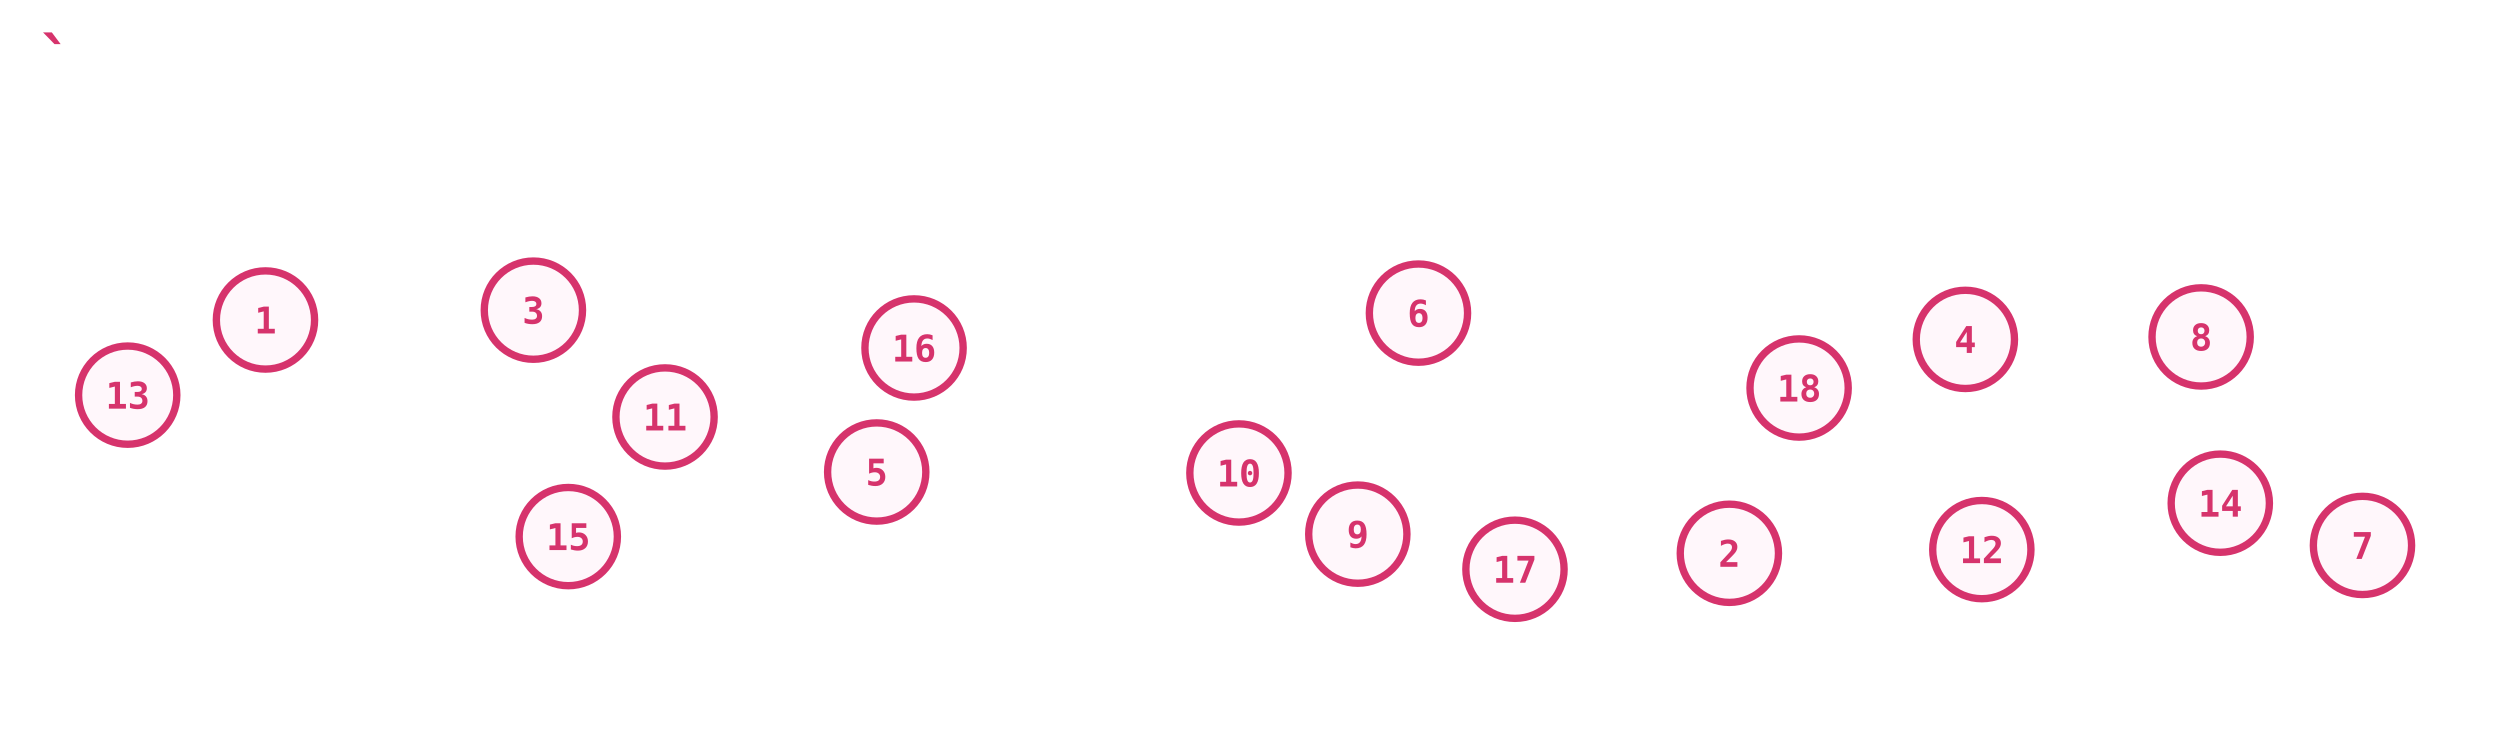
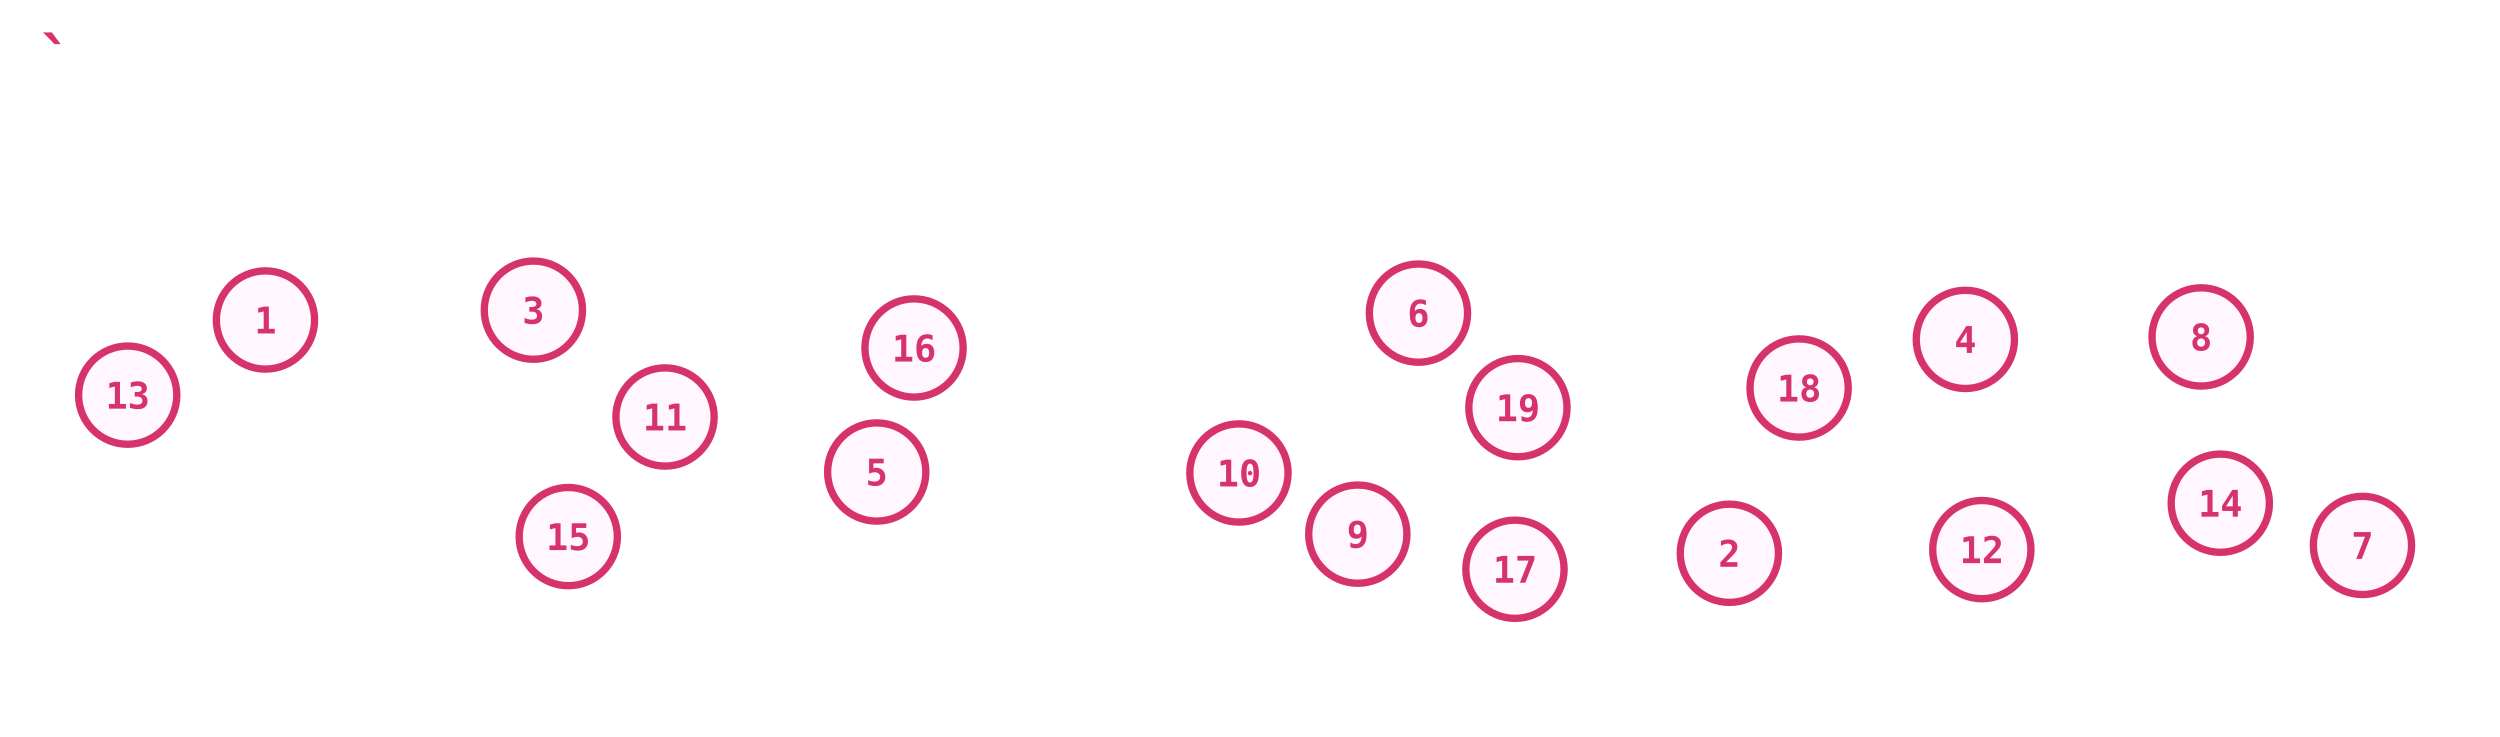
<svg xmlns="http://www.w3.org/2000/svg" width="1018px" height="300px" font-family="ConsolasFallback,Consolas,Menlo,monospace" role="img" aria-label="osu! replay of my GitHub contributions">
  <style>
@font-face {
  src: local('Consolas'), local('Consolas Bold');
  font-family: 'ConsolasFallback';
  font-display: swap;
  size-adjust: 109%;
}
text, tspan {white-space: pre;}
</style>
  <defs>
    <clipPath id="play">
      <rect x="0" y="68" width="1018" height="228" />
    </clipPath>
  </defs>
  <text x="15" y="34" font-size="26" font-weight="bold" fill="#D6336C">`</text>
  <g clip-path="url(#play)">
    <circle cx="108.1" cy="130.3" r="52.0" fill="none" stroke="#D6336C" stroke-width="2.6" opacity="0">
-       <animate attributeName="r" values="52.0;20.0;20.0" keyTimes="0;0.099;1" dur="13.760s" calcMode="linear" repeatCount="indefinite" />
-       <animate attributeName="opacity" values="0;1;0;0" keyTimes="0;0.065;0.1;1" dur="13.760s" calcMode="discrete" repeatCount="indefinite" />
+       <animate attributeName="r" values="52.0;20.0;20.0" keyTimes="0;0.095;1" dur="14.380s" calcMode="linear" repeatCount="indefinite" />
+       <animate attributeName="opacity" values="0;1;0;0" keyTimes="0;0.063;0.095;1" dur="14.380s" calcMode="discrete" repeatCount="indefinite" />
    </circle>
    <g opacity="1">
      <circle cx="108.1" cy="130.3" r="20" fill="#fff7fb" stroke="#D6336C" stroke-width="3" />
      <text x="108.1" y="135.8" text-anchor="middle" font-size="15" font-weight="bold" fill="#D6336C">1</text>
-       <animate attributeName="opacity" values="1;1;0;0" keyTimes="0;0.099;0.103;1" dur="13.760s" calcMode="discrete" repeatCount="indefinite" />
+       <animate attributeName="opacity" values="1;1;0;0" keyTimes="0;0.095;0.099;1" dur="14.380s" calcMode="discrete" repeatCount="indefinite" />
    </g>
    <circle cx="108.1" cy="130.3" r="20" fill="none" stroke="#e6398b" stroke-width="3" opacity="0">
      <animate attributeName="r" values="20;42.0" keyTimes="0;1" dur="0.42s" begin="1.360s" repeatCount="1" fill="remove" />
      <animate attributeName="opacity" values="0.9;0" keyTimes="0;1" dur="0.42s" begin="1.360s" repeatCount="1" fill="remove" />
    </circle>
    <circle cx="704.2" cy="225.3" r="52.0" fill="none" stroke="#D6336C" stroke-width="2.6" opacity="0">
-       <animate attributeName="r" values="52.0;20.0;20.0" keyTimes="0;0.144;1" dur="13.760s" calcMode="linear" repeatCount="indefinite" />
-       <animate attributeName="opacity" values="0;1;0;0" keyTimes="0;0.11;0.145;1" dur="13.760s" calcMode="discrete" repeatCount="indefinite" />
+       <animate attributeName="r" values="52.0;20.0;20.0" keyTimes="0;0.138;1" dur="14.380s" calcMode="linear" repeatCount="indefinite" />
+       <animate attributeName="opacity" values="0;1;0;0" keyTimes="0;0.106;0.138;1" dur="14.380s" calcMode="discrete" repeatCount="indefinite" />
    </circle>
    <g opacity="1">
      <circle cx="704.2" cy="225.3" r="20" fill="#fff7fb" stroke="#D6336C" stroke-width="3" />
      <text x="704.2" y="230.8" text-anchor="middle" font-size="15" font-weight="bold" fill="#D6336C">2</text>
-       <animate attributeName="opacity" values="1;1;0;0" keyTimes="0;0.144;0.148;1" dur="13.760s" calcMode="discrete" repeatCount="indefinite" />
+       <animate attributeName="opacity" values="1;1;0;0" keyTimes="0;0.138;0.142;1" dur="14.380s" calcMode="discrete" repeatCount="indefinite" />
    </g>
    <circle cx="704.2" cy="225.3" r="20" fill="none" stroke="#e6398b" stroke-width="3" opacity="0">
      <animate attributeName="r" values="20;42.0" keyTimes="0;1" dur="0.42s" begin="1.980s" repeatCount="1" fill="remove" />
      <animate attributeName="opacity" values="0.9;0" keyTimes="0;1" dur="0.42s" begin="1.980s" repeatCount="1" fill="remove" />
    </circle>
    <circle cx="217.2" cy="126.3" r="52.0" fill="none" stroke="#D6336C" stroke-width="2.6" opacity="0">
-       <animate attributeName="r" values="52.0;20.0;20.0" keyTimes="0;0.189;1" dur="13.760s" calcMode="linear" repeatCount="indefinite" />
-       <animate attributeName="opacity" values="0;1;0;0" keyTimes="0;0.156;0.19;1" dur="13.760s" calcMode="discrete" repeatCount="indefinite" />
+       <animate attributeName="r" values="52.0;20.0;20.0" keyTimes="0;0.181;1" dur="14.380s" calcMode="linear" repeatCount="indefinite" />
+       <animate attributeName="opacity" values="0;1;0;0" keyTimes="0;0.149;0.181;1" dur="14.380s" calcMode="discrete" repeatCount="indefinite" />
    </circle>
    <g opacity="1">
      <circle cx="217.2" cy="126.3" r="20" fill="#fff7fb" stroke="#D6336C" stroke-width="3" />
      <text x="217.2" y="131.8" text-anchor="middle" font-size="15" font-weight="bold" fill="#D6336C">3</text>
-       <animate attributeName="opacity" values="1;1;0;0" keyTimes="0;0.189;0.193;1" dur="13.760s" calcMode="discrete" repeatCount="indefinite" />
+       <animate attributeName="opacity" values="1;1;0;0" keyTimes="0;0.181;0.185;1" dur="14.380s" calcMode="discrete" repeatCount="indefinite" />
    </g>
    <circle cx="217.2" cy="126.3" r="20" fill="none" stroke="#e6398b" stroke-width="3" opacity="0">
      <animate attributeName="r" values="20;42.0" keyTimes="0;1" dur="0.42s" begin="2.600s" repeatCount="1" fill="remove" />
      <animate attributeName="opacity" values="0.9;0" keyTimes="0;1" dur="0.42s" begin="2.600s" repeatCount="1" fill="remove" />
    </circle>
    <circle cx="800.3" cy="138.2" r="52.0" fill="none" stroke="#D6336C" stroke-width="2.6" opacity="0">
-       <animate attributeName="r" values="52.0;20.0;20.0" keyTimes="0;0.234;1" dur="13.760s" calcMode="linear" repeatCount="indefinite" />
-       <animate attributeName="opacity" values="0;1;0;0" keyTimes="0;0.201;0.235;1" dur="13.760s" calcMode="discrete" repeatCount="indefinite" />
+       <animate attributeName="r" values="52.0;20.0;20.0" keyTimes="0;0.224;1" dur="14.380s" calcMode="linear" repeatCount="indefinite" />
+       <animate attributeName="opacity" values="0;1;0;0" keyTimes="0;0.192;0.225;1" dur="14.380s" calcMode="discrete" repeatCount="indefinite" />
    </circle>
    <g opacity="1">
      <circle cx="800.3" cy="138.2" r="20" fill="#fff7fb" stroke="#D6336C" stroke-width="3" />
      <text x="800.3" y="143.7" text-anchor="middle" font-size="15" font-weight="bold" fill="#D6336C">4</text>
-       <animate attributeName="opacity" values="1;1;0;0" keyTimes="0;0.234;0.238;1" dur="13.760s" calcMode="discrete" repeatCount="indefinite" />
+       <animate attributeName="opacity" values="1;1;0;0" keyTimes="0;0.224;0.228;1" dur="14.380s" calcMode="discrete" repeatCount="indefinite" />
    </g>
    <circle cx="800.3" cy="138.2" r="20" fill="none" stroke="#e6398b" stroke-width="3" opacity="0">
      <animate attributeName="r" values="20;42.0" keyTimes="0;1" dur="0.42s" begin="3.220s" repeatCount="1" fill="remove" />
      <animate attributeName="opacity" values="0.9;0" keyTimes="0;1" dur="0.42s" begin="3.220s" repeatCount="1" fill="remove" />
    </circle>
    <circle cx="357" cy="192.2" r="52.0" fill="none" stroke="#D6336C" stroke-width="2.6" opacity="0">
-       <animate attributeName="r" values="52.0;20.0;20.0" keyTimes="0;0.279;1" dur="13.760s" calcMode="linear" repeatCount="indefinite" />
-       <animate attributeName="opacity" values="0;1;0;0" keyTimes="0;0.246;0.28;1" dur="13.760s" calcMode="discrete" repeatCount="indefinite" />
+       <animate attributeName="r" values="52.0;20.0;20.0" keyTimes="0;0.267;1" dur="14.380s" calcMode="linear" repeatCount="indefinite" />
+       <animate attributeName="opacity" values="0;1;0;0" keyTimes="0;0.235;0.268;1" dur="14.380s" calcMode="discrete" repeatCount="indefinite" />
    </circle>
    <g opacity="1">
      <circle cx="357" cy="192.2" r="20" fill="#fff7fb" stroke="#D6336C" stroke-width="3" />
      <text x="357" y="197.7" text-anchor="middle" font-size="15" font-weight="bold" fill="#D6336C">5</text>
-       <animate attributeName="opacity" values="1;1;0;0" keyTimes="0;0.279;0.283;1" dur="13.760s" calcMode="discrete" repeatCount="indefinite" />
+       <animate attributeName="opacity" values="1;1;0;0" keyTimes="0;0.267;0.271;1" dur="14.380s" calcMode="discrete" repeatCount="indefinite" />
    </g>
    <circle cx="357" cy="192.2" r="20" fill="none" stroke="#e6398b" stroke-width="3" opacity="0">
      <animate attributeName="r" values="20;42.0" keyTimes="0;1" dur="0.42s" begin="3.840s" repeatCount="1" fill="remove" />
      <animate attributeName="opacity" values="0.9;0" keyTimes="0;1" dur="0.42s" begin="3.840s" repeatCount="1" fill="remove" />
    </circle>
    <circle cx="577.6" cy="127.5" r="52.0" fill="none" stroke="#D6336C" stroke-width="2.6" opacity="0">
-       <animate attributeName="r" values="52.0;20.0;20.0" keyTimes="0;0.324;1" dur="13.760s" calcMode="linear" repeatCount="indefinite" />
-       <animate attributeName="opacity" values="0;1;0;0" keyTimes="0;0.291;0.325;1" dur="13.760s" calcMode="discrete" repeatCount="indefinite" />
+       <animate attributeName="r" values="52.0;20.0;20.0" keyTimes="0;0.31;1" dur="14.380s" calcMode="linear" repeatCount="indefinite" />
+       <animate attributeName="opacity" values="0;1;0;0" keyTimes="0;0.278;0.311;1" dur="14.380s" calcMode="discrete" repeatCount="indefinite" />
    </circle>
    <g opacity="1">
      <circle cx="577.6" cy="127.5" r="20" fill="#fff7fb" stroke="#D6336C" stroke-width="3" />
      <text x="577.6" y="133" text-anchor="middle" font-size="15" font-weight="bold" fill="#D6336C">6</text>
-       <animate attributeName="opacity" values="1;1;0;0" keyTimes="0;0.324;0.328;1" dur="13.760s" calcMode="discrete" repeatCount="indefinite" />
+       <animate attributeName="opacity" values="1;1;0;0" keyTimes="0;0.31;0.314;1" dur="14.380s" calcMode="discrete" repeatCount="indefinite" />
    </g>
    <circle cx="577.6" cy="127.5" r="20" fill="none" stroke="#e6398b" stroke-width="3" opacity="0">
      <animate attributeName="r" values="20;42.0" keyTimes="0;1" dur="0.42s" begin="4.460s" repeatCount="1" fill="remove" />
      <animate attributeName="opacity" values="0.9;0" keyTimes="0;1" dur="0.42s" begin="4.460s" repeatCount="1" fill="remove" />
    </circle>
    <circle cx="962" cy="222.1" r="52.0" fill="none" stroke="#D6336C" stroke-width="2.6" opacity="0">
-       <animate attributeName="r" values="52.0;20.0;20.0" keyTimes="0;0.369;1" dur="13.760s" calcMode="linear" repeatCount="indefinite" />
-       <animate attributeName="opacity" values="0;1;0;0" keyTimes="0;0.336;0.37;1" dur="13.760s" calcMode="discrete" repeatCount="indefinite" />
+       <animate attributeName="r" values="52.0;20.0;20.0" keyTimes="0;0.353;1" dur="14.380s" calcMode="linear" repeatCount="indefinite" />
+       <animate attributeName="opacity" values="0;1;0;0" keyTimes="0;0.321;0.354;1" dur="14.380s" calcMode="discrete" repeatCount="indefinite" />
    </circle>
    <g opacity="1">
      <circle cx="962" cy="222.1" r="20" fill="#fff7fb" stroke="#D6336C" stroke-width="3" />
      <text x="962" y="227.6" text-anchor="middle" font-size="15" font-weight="bold" fill="#D6336C">7</text>
-       <animate attributeName="opacity" values="1;1;0;0" keyTimes="0;0.369;0.374;1" dur="13.760s" calcMode="discrete" repeatCount="indefinite" />
+       <animate attributeName="opacity" values="1;1;0;0" keyTimes="0;0.353;0.357;1" dur="14.380s" calcMode="discrete" repeatCount="indefinite" />
    </g>
    <circle cx="962" cy="222.1" r="20" fill="none" stroke="#e6398b" stroke-width="3" opacity="0">
      <animate attributeName="r" values="20;42.0" keyTimes="0;1" dur="0.42s" begin="5.080s" repeatCount="1" fill="remove" />
      <animate attributeName="opacity" values="0.9;0" keyTimes="0;1" dur="0.42s" begin="5.080s" repeatCount="1" fill="remove" />
    </circle>
    <circle cx="896.3" cy="137.2" r="52.0" fill="none" stroke="#D6336C" stroke-width="2.6" opacity="0">
-       <animate attributeName="r" values="52.0;20.0;20.0" keyTimes="0;0.414;1" dur="13.760s" calcMode="linear" repeatCount="indefinite" />
-       <animate attributeName="opacity" values="0;1;0;0" keyTimes="0;0.381;0.415;1" dur="13.760s" calcMode="discrete" repeatCount="indefinite" />
+       <animate attributeName="r" values="52.0;20.0;20.0" keyTimes="0;0.396;1" dur="14.380s" calcMode="linear" repeatCount="indefinite" />
+       <animate attributeName="opacity" values="0;1;0;0" keyTimes="0;0.364;0.397;1" dur="14.380s" calcMode="discrete" repeatCount="indefinite" />
    </circle>
    <g opacity="1">
      <circle cx="896.3" cy="137.2" r="20" fill="#fff7fb" stroke="#D6336C" stroke-width="3" />
      <text x="896.3" y="142.7" text-anchor="middle" font-size="15" font-weight="bold" fill="#D6336C">8</text>
-       <animate attributeName="opacity" values="1;1;0;0" keyTimes="0;0.414;0.419;1" dur="13.760s" calcMode="discrete" repeatCount="indefinite" />
+       <animate attributeName="opacity" values="1;1;0;0" keyTimes="0;0.396;0.401;1" dur="14.380s" calcMode="discrete" repeatCount="indefinite" />
    </g>
    <circle cx="896.3" cy="137.2" r="20" fill="none" stroke="#e6398b" stroke-width="3" opacity="0">
      <animate attributeName="r" values="20;42.0" keyTimes="0;1" dur="0.42s" begin="5.700s" repeatCount="1" fill="remove" />
      <animate attributeName="opacity" values="0.9;0" keyTimes="0;1" dur="0.42s" begin="5.700s" repeatCount="1" fill="remove" />
    </circle>
    <circle cx="552.9" cy="217.5" r="52.0" fill="none" stroke="#D6336C" stroke-width="2.6" opacity="0">
-       <animate attributeName="r" values="52.0;20.0;20.0" keyTimes="0;0.459;1" dur="13.760s" calcMode="linear" repeatCount="indefinite" />
-       <animate attributeName="opacity" values="0;1;0;0" keyTimes="0;0.426;0.46;1" dur="13.760s" calcMode="discrete" repeatCount="indefinite" />
+       <animate attributeName="r" values="52.0;20.0;20.0" keyTimes="0;0.44;1" dur="14.380s" calcMode="linear" repeatCount="indefinite" />
+       <animate attributeName="opacity" values="0;1;0;0" keyTimes="0;0.408;0.44;1" dur="14.380s" calcMode="discrete" repeatCount="indefinite" />
    </circle>
    <g opacity="1">
      <circle cx="552.9" cy="217.5" r="20" fill="#fff7fb" stroke="#D6336C" stroke-width="3" />
      <text x="552.9" y="223" text-anchor="middle" font-size="15" font-weight="bold" fill="#D6336C">9</text>
-       <animate attributeName="opacity" values="1;1;0;0" keyTimes="0;0.459;0.464;1" dur="13.760s" calcMode="discrete" repeatCount="indefinite" />
+       <animate attributeName="opacity" values="1;1;0;0" keyTimes="0;0.44;0.444;1" dur="14.380s" calcMode="discrete" repeatCount="indefinite" />
    </g>
    <circle cx="552.9" cy="217.5" r="20" fill="none" stroke="#e6398b" stroke-width="3" opacity="0">
      <animate attributeName="r" values="20;42.0" keyTimes="0;1" dur="0.42s" begin="6.320s" repeatCount="1" fill="remove" />
      <animate attributeName="opacity" values="0.9;0" keyTimes="0;1" dur="0.42s" begin="6.320s" repeatCount="1" fill="remove" />
    </circle>
    <circle cx="504.5" cy="192.6" r="52.0" fill="none" stroke="#D6336C" stroke-width="2.6" opacity="0">
-       <animate attributeName="r" values="52.0;20.0;20.0" keyTimes="0;0.504;1" dur="13.760s" calcMode="linear" repeatCount="indefinite" />
-       <animate attributeName="opacity" values="0;1;0;0" keyTimes="0;0.471;0.505;1" dur="13.760s" calcMode="discrete" repeatCount="indefinite" />
+       <animate attributeName="r" values="52.0;20.0;20.0" keyTimes="0;0.483;1" dur="14.380s" calcMode="linear" repeatCount="indefinite" />
+       <animate attributeName="opacity" values="0;1;0;0" keyTimes="0;0.451;0.483;1" dur="14.380s" calcMode="discrete" repeatCount="indefinite" />
    </circle>
    <g opacity="1">
      <circle cx="504.5" cy="192.6" r="20" fill="#fff7fb" stroke="#D6336C" stroke-width="3" />
      <text x="504.5" y="198.1" text-anchor="middle" font-size="15" font-weight="bold" fill="#D6336C">10</text>
-       <animate attributeName="opacity" values="1;1;0;0" keyTimes="0;0.504;0.509;1" dur="13.760s" calcMode="discrete" repeatCount="indefinite" />
+       <animate attributeName="opacity" values="1;1;0;0" keyTimes="0;0.483;0.487;1" dur="14.380s" calcMode="discrete" repeatCount="indefinite" />
    </g>
    <circle cx="504.5" cy="192.6" r="20" fill="none" stroke="#e6398b" stroke-width="3" opacity="0">
      <animate attributeName="r" values="20;42.0" keyTimes="0;1" dur="0.42s" begin="6.940s" repeatCount="1" fill="remove" />
      <animate attributeName="opacity" values="0.9;0" keyTimes="0;1" dur="0.42s" begin="6.940s" repeatCount="1" fill="remove" />
    </circle>
    <circle cx="270.8" cy="169.8" r="52.0" fill="none" stroke="#D6336C" stroke-width="2.6" opacity="0">
-       <animate attributeName="r" values="52.0;20.0;20.0" keyTimes="0;0.549;1" dur="13.760s" calcMode="linear" repeatCount="indefinite" />
-       <animate attributeName="opacity" values="0;1;0;0" keyTimes="0;0.516;0.55;1" dur="13.760s" calcMode="discrete" repeatCount="indefinite" />
+       <animate attributeName="r" values="52.0;20.0;20.0" keyTimes="0;0.526;1" dur="14.380s" calcMode="linear" repeatCount="indefinite" />
+       <animate attributeName="opacity" values="0;1;0;0" keyTimes="0;0.494;0.526;1" dur="14.380s" calcMode="discrete" repeatCount="indefinite" />
    </circle>
    <g opacity="1">
      <circle cx="270.8" cy="169.8" r="20" fill="#fff7fb" stroke="#D6336C" stroke-width="3" />
      <text x="270.8" y="175.3" text-anchor="middle" font-size="15" font-weight="bold" fill="#D6336C">11</text>
-       <animate attributeName="opacity" values="1;1;0;0" keyTimes="0;0.549;0.554;1" dur="13.760s" calcMode="discrete" repeatCount="indefinite" />
+       <animate attributeName="opacity" values="1;1;0;0" keyTimes="0;0.526;0.53;1" dur="14.380s" calcMode="discrete" repeatCount="indefinite" />
    </g>
    <circle cx="270.8" cy="169.8" r="20" fill="none" stroke="#e6398b" stroke-width="3" opacity="0">
      <animate attributeName="r" values="20;42.0" keyTimes="0;1" dur="0.42s" begin="7.560s" repeatCount="1" fill="remove" />
      <animate attributeName="opacity" values="0.9;0" keyTimes="0;1" dur="0.42s" begin="7.560s" repeatCount="1" fill="remove" />
    </circle>
    <circle cx="807" cy="223.8" r="52.0" fill="none" stroke="#D6336C" stroke-width="2.6" opacity="0">
-       <animate attributeName="r" values="52.0;20.0;20.0" keyTimes="0;0.594;1" dur="13.760s" calcMode="linear" repeatCount="indefinite" />
-       <animate attributeName="opacity" values="0;1;0;0" keyTimes="0;0.561;0.595;1" dur="13.760s" calcMode="discrete" repeatCount="indefinite" />
+       <animate attributeName="r" values="52.0;20.0;20.0" keyTimes="0;0.569;1" dur="14.380s" calcMode="linear" repeatCount="indefinite" />
+       <animate attributeName="opacity" values="0;1;0;0" keyTimes="0;0.537;0.57;1" dur="14.380s" calcMode="discrete" repeatCount="indefinite" />
    </circle>
    <g opacity="1">
      <circle cx="807" cy="223.8" r="20" fill="#fff7fb" stroke="#D6336C" stroke-width="3" />
      <text x="807" y="229.3" text-anchor="middle" font-size="15" font-weight="bold" fill="#D6336C">12</text>
-       <animate attributeName="opacity" values="1;1;0;0" keyTimes="0;0.594;0.599;1" dur="13.760s" calcMode="discrete" repeatCount="indefinite" />
+       <animate attributeName="opacity" values="1;1;0;0" keyTimes="0;0.569;0.573;1" dur="14.380s" calcMode="discrete" repeatCount="indefinite" />
    </g>
    <circle cx="807" cy="223.8" r="20" fill="none" stroke="#e6398b" stroke-width="3" opacity="0">
      <animate attributeName="r" values="20;42.0" keyTimes="0;1" dur="0.42s" begin="8.180s" repeatCount="1" fill="remove" />
      <animate attributeName="opacity" values="0.9;0" keyTimes="0;1" dur="0.42s" begin="8.180s" repeatCount="1" fill="remove" />
    </circle>
    <circle cx="52" cy="160.9" r="52.0" fill="none" stroke="#D6336C" stroke-width="2.6" opacity="0">
-       <animate attributeName="r" values="52.0;20.0;20.0" keyTimes="0;0.64;1" dur="13.760s" calcMode="linear" repeatCount="indefinite" />
-       <animate attributeName="opacity" values="0;1;0;0" keyTimes="0;0.606;0.64;1" dur="13.760s" calcMode="discrete" repeatCount="indefinite" />
+       <animate attributeName="r" values="52.0;20.0;20.0" keyTimes="0;0.612;1" dur="14.380s" calcMode="linear" repeatCount="indefinite" />
+       <animate attributeName="opacity" values="0;1;0;0" keyTimes="0;0.58;0.613;1" dur="14.380s" calcMode="discrete" repeatCount="indefinite" />
    </circle>
    <g opacity="1">
      <circle cx="52" cy="160.9" r="20" fill="#fff7fb" stroke="#D6336C" stroke-width="3" />
      <text x="52" y="166.4" text-anchor="middle" font-size="15" font-weight="bold" fill="#D6336C">13</text>
-       <animate attributeName="opacity" values="1;1;0;0" keyTimes="0;0.64;0.644;1" dur="13.760s" calcMode="discrete" repeatCount="indefinite" />
+       <animate attributeName="opacity" values="1;1;0;0" keyTimes="0;0.612;0.616;1" dur="14.380s" calcMode="discrete" repeatCount="indefinite" />
    </g>
    <circle cx="52" cy="160.9" r="20" fill="none" stroke="#e6398b" stroke-width="3" opacity="0">
      <animate attributeName="r" values="20;42.0" keyTimes="0;1" dur="0.42s" begin="8.800s" repeatCount="1" fill="remove" />
      <animate attributeName="opacity" values="0.9;0" keyTimes="0;1" dur="0.42s" begin="8.800s" repeatCount="1" fill="remove" />
    </circle>
    <circle cx="904.1" cy="204.9" r="52.0" fill="none" stroke="#D6336C" stroke-width="2.6" opacity="0">
-       <animate attributeName="r" values="52.0;20.0;20.0" keyTimes="0;0.685;1" dur="13.760s" calcMode="linear" repeatCount="indefinite" />
-       <animate attributeName="opacity" values="0;1;0;0" keyTimes="0;0.651;0.685;1" dur="13.760s" calcMode="discrete" repeatCount="indefinite" />
+       <animate attributeName="r" values="52.0;20.0;20.0" keyTimes="0;0.655;1" dur="14.380s" calcMode="linear" repeatCount="indefinite" />
+       <animate attributeName="opacity" values="0;1;0;0" keyTimes="0;0.623;0.656;1" dur="14.380s" calcMode="discrete" repeatCount="indefinite" />
    </circle>
    <g opacity="1">
      <circle cx="904.1" cy="204.9" r="20" fill="#fff7fb" stroke="#D6336C" stroke-width="3" />
      <text x="904.1" y="210.4" text-anchor="middle" font-size="15" font-weight="bold" fill="#D6336C">14</text>
-       <animate attributeName="opacity" values="1;1;0;0" keyTimes="0;0.685;0.689;1" dur="13.760s" calcMode="discrete" repeatCount="indefinite" />
+       <animate attributeName="opacity" values="1;1;0;0" keyTimes="0;0.655;0.659;1" dur="14.380s" calcMode="discrete" repeatCount="indefinite" />
    </g>
    <circle cx="904.1" cy="204.9" r="20" fill="none" stroke="#e6398b" stroke-width="3" opacity="0">
      <animate attributeName="r" values="20;42.0" keyTimes="0;1" dur="0.42s" begin="9.420s" repeatCount="1" fill="remove" />
      <animate attributeName="opacity" values="0.9;0" keyTimes="0;1" dur="0.42s" begin="9.420s" repeatCount="1" fill="remove" />
    </circle>
    <circle cx="231.4" cy="218.5" r="52.0" fill="none" stroke="#D6336C" stroke-width="2.6" opacity="0">
-       <animate attributeName="r" values="52.0;20.0;20.0" keyTimes="0;0.73;1" dur="13.760s" calcMode="linear" repeatCount="indefinite" />
-       <animate attributeName="opacity" values="0;1;0;0" keyTimes="0;0.696;0.73;1" dur="13.760s" calcMode="discrete" repeatCount="indefinite" />
+       <animate attributeName="r" values="52.0;20.0;20.0" keyTimes="0;0.698;1" dur="14.380s" calcMode="linear" repeatCount="indefinite" />
+       <animate attributeName="opacity" values="0;1;0;0" keyTimes="0;0.666;0.699;1" dur="14.380s" calcMode="discrete" repeatCount="indefinite" />
    </circle>
    <g opacity="1">
      <circle cx="231.4" cy="218.5" r="20" fill="#fff7fb" stroke="#D6336C" stroke-width="3" />
      <text x="231.4" y="224" text-anchor="middle" font-size="15" font-weight="bold" fill="#D6336C">15</text>
-       <animate attributeName="opacity" values="1;1;0;0" keyTimes="0;0.73;0.734;1" dur="13.760s" calcMode="discrete" repeatCount="indefinite" />
+       <animate attributeName="opacity" values="1;1;0;0" keyTimes="0;0.698;0.702;1" dur="14.380s" calcMode="discrete" repeatCount="indefinite" />
    </g>
    <circle cx="231.4" cy="218.5" r="20" fill="none" stroke="#e6398b" stroke-width="3" opacity="0">
      <animate attributeName="r" values="20;42.0" keyTimes="0;1" dur="0.42s" begin="10.040s" repeatCount="1" fill="remove" />
      <animate attributeName="opacity" values="0.9;0" keyTimes="0;1" dur="0.42s" begin="10.040s" repeatCount="1" fill="remove" />
    </circle>
    <circle cx="372.2" cy="141.7" r="52.0" fill="none" stroke="#D6336C" stroke-width="2.6" opacity="0">
-       <animate attributeName="r" values="52.0;20.0;20.0" keyTimes="0;0.775;1" dur="13.760s" calcMode="linear" repeatCount="indefinite" />
-       <animate attributeName="opacity" values="0;1;0;0" keyTimes="0;0.741;0.775;1" dur="13.760s" calcMode="discrete" repeatCount="indefinite" />
+       <animate attributeName="r" values="52.0;20.0;20.0" keyTimes="0;0.741;1" dur="14.380s" calcMode="linear" repeatCount="indefinite" />
+       <animate attributeName="opacity" values="0;1;0;0" keyTimes="0;0.709;0.742;1" dur="14.380s" calcMode="discrete" repeatCount="indefinite" />
    </circle>
    <g opacity="1">
      <circle cx="372.2" cy="141.7" r="20" fill="#fff7fb" stroke="#D6336C" stroke-width="3" />
      <text x="372.2" y="147.2" text-anchor="middle" font-size="15" font-weight="bold" fill="#D6336C">16</text>
-       <animate attributeName="opacity" values="1;1;0;0" keyTimes="0;0.775;0.779;1" dur="13.760s" calcMode="discrete" repeatCount="indefinite" />
+       <animate attributeName="opacity" values="1;1;0;0" keyTimes="0;0.741;0.745;1" dur="14.380s" calcMode="discrete" repeatCount="indefinite" />
    </g>
    <circle cx="372.2" cy="141.7" r="20" fill="none" stroke="#e6398b" stroke-width="3" opacity="0">
      <animate attributeName="r" values="20;42.0" keyTimes="0;1" dur="0.42s" begin="10.660s" repeatCount="1" fill="remove" />
      <animate attributeName="opacity" values="0.9;0" keyTimes="0;1" dur="0.42s" begin="10.660s" repeatCount="1" fill="remove" />
    </circle>
    <circle cx="616.9" cy="231.8" r="52.0" fill="none" stroke="#D6336C" stroke-width="2.6" opacity="0">
-       <animate attributeName="r" values="52.0;20.0;20.0" keyTimes="0;0.82;1" dur="13.760s" calcMode="linear" repeatCount="indefinite" />
-       <animate attributeName="opacity" values="0;1;0;0" keyTimes="0;0.786;0.82;1" dur="13.760s" calcMode="discrete" repeatCount="indefinite" />
+       <animate attributeName="r" values="52.0;20.0;20.0" keyTimes="0;0.784;1" dur="14.380s" calcMode="linear" repeatCount="indefinite" />
+       <animate attributeName="opacity" values="0;1;0;0" keyTimes="0;0.752;0.785;1" dur="14.380s" calcMode="discrete" repeatCount="indefinite" />
    </circle>
    <g opacity="1">
      <circle cx="616.9" cy="231.8" r="20" fill="#fff7fb" stroke="#D6336C" stroke-width="3" />
      <text x="616.9" y="237.3" text-anchor="middle" font-size="15" font-weight="bold" fill="#D6336C">17</text>
-       <animate attributeName="opacity" values="1;1;0;0" keyTimes="0;0.82;0.824;1" dur="13.760s" calcMode="discrete" repeatCount="indefinite" />
+       <animate attributeName="opacity" values="1;1;0;0" keyTimes="0;0.784;0.789;1" dur="14.380s" calcMode="discrete" repeatCount="indefinite" />
    </g>
    <circle cx="616.9" cy="231.8" r="20" fill="none" stroke="#e6398b" stroke-width="3" opacity="0">
      <animate attributeName="r" values="20;42.0" keyTimes="0;1" dur="0.42s" begin="11.280s" repeatCount="1" fill="remove" />
      <animate attributeName="opacity" values="0.9;0" keyTimes="0;1" dur="0.42s" begin="11.280s" repeatCount="1" fill="remove" />
    </circle>
    <circle cx="732.6" cy="158" r="52.0" fill="none" stroke="#D6336C" stroke-width="2.6" opacity="0">
-       <animate attributeName="r" values="52.0;20.0;20.0" keyTimes="0;0.865;1" dur="13.760s" calcMode="linear" repeatCount="indefinite" />
-       <animate attributeName="opacity" values="0;1;0;0" keyTimes="0;0.831;0.866;1" dur="13.760s" calcMode="discrete" repeatCount="indefinite" />
+       <animate attributeName="r" values="52.0;20.0;20.0" keyTimes="0;0.828;1" dur="14.380s" calcMode="linear" repeatCount="indefinite" />
+       <animate attributeName="opacity" values="0;1;0;0" keyTimes="0;0.796;0.828;1" dur="14.380s" calcMode="discrete" repeatCount="indefinite" />
    </circle>
    <g opacity="1">
      <circle cx="732.6" cy="158" r="20" fill="#fff7fb" stroke="#D6336C" stroke-width="3" />
      <text x="732.6" y="163.5" text-anchor="middle" font-size="15" font-weight="bold" fill="#D6336C">18</text>
-       <animate attributeName="opacity" values="1;1;0;0" keyTimes="0;0.865;0.869;1" dur="13.760s" calcMode="discrete" repeatCount="indefinite" />
+       <animate attributeName="opacity" values="1;1;0;0" keyTimes="0;0.828;0.832;1" dur="14.380s" calcMode="discrete" repeatCount="indefinite" />
    </g>
    <circle cx="732.6" cy="158" r="20" fill="none" stroke="#e6398b" stroke-width="3" opacity="0">
      <animate attributeName="r" values="20;42.0" keyTimes="0;1" dur="0.42s" begin="11.900s" repeatCount="1" fill="remove" />
      <animate attributeName="opacity" values="0.9;0" keyTimes="0;1" dur="0.42s" begin="11.900s" repeatCount="1" fill="remove" />
    </circle>
+     <circle cx="618.1" cy="166" r="52.0" fill="none" stroke="#D6336C" stroke-width="2.6" opacity="0">
+       <animate attributeName="r" values="52.0;20.0;20.0" keyTimes="0;0.871;1" dur="14.380s" calcMode="linear" repeatCount="indefinite" />
+       <animate attributeName="opacity" values="0;1;0;0" keyTimes="0;0.839;0.871;1" dur="14.380s" calcMode="discrete" repeatCount="indefinite" />
+     </circle>
+     <g opacity="1">
+       <circle cx="618.1" cy="166" r="20" fill="#fff7fb" stroke="#D6336C" stroke-width="3" />
+       <text x="618.1" y="171.5" text-anchor="middle" font-size="15" font-weight="bold" fill="#D6336C">19</text>
+       <animate attributeName="opacity" values="1;1;0;0" keyTimes="0;0.871;0.875;1" dur="14.380s" calcMode="discrete" repeatCount="indefinite" />
+     </g>
+     <circle cx="618.1" cy="166" r="20" fill="none" stroke="#e6398b" stroke-width="3" opacity="0">
+       <animate attributeName="r" values="20;42.0" keyTimes="0;1" dur="0.42s" begin="12.520s" repeatCount="1" fill="remove" />
+       <animate attributeName="opacity" values="0.9;0" keyTimes="0;1" dur="0.42s" begin="12.520s" repeatCount="1" fill="remove" />
+     </circle>
    <g>
      <path d="M8.4 -10.8h2.4v2.4h-2.4zM6 -8.4h4.8v2.4h-4.8zM3.6 -6h7.2v2.4h-7.2zM1.2 -3.6h9.6v2.4h-9.6zM-1.2 -1.2h12v2.4h-12zM-3.6 1.2h7.2v2.4h-7.2zM6 1.2h4.8v2.4h-4.8zM-6 3.6h4.8v2.4h-4.8zM3.6 3.6h2.4v2.4h-2.4zM8.4 3.6h2.4v2.4h-2.4zM-8.4 6h2.4v2.4h-2.4zM-3.6 6h2.4v2.4h-2.4zM-10.8 8.4h2.4v2.4h-2.4zM-3.6 8.4h2.4v2.4h-2.4z" fill="#24292f" stroke="#fff7fb" stroke-width="1.4" />
-       <animateTransform attributeName="transform" type="translate" values="108.1,130.3;108.1,130.3;704.2,225.3;217.2,126.3;800.3,138.2;357,192.2;577.6,127.5;962,222.1;896.3,137.2;552.9,217.5;504.5,192.6;270.8,169.8;807,223.8;52,160.9;904.1,204.9;231.4,218.5;372.2,141.7;616.9,231.8;732.6,158;732.6,158" keyTimes="0;0.099;0.144;0.189;0.234;0.279;0.324;0.369;0.414;0.459;0.504;0.549;0.594;0.64;0.685;0.73;0.775;0.82;0.865;1" dur="13.760s" begin="0.000s" repeatCount="indefinite" />
+       <animateTransform attributeName="transform" type="translate" values="108.1,130.3;108.1,130.3;704.2,225.3;217.2,126.3;800.3,138.2;357,192.2;577.6,127.5;962,222.1;896.3,137.2;552.9,217.5;504.5,192.6;270.8,169.8;807,223.8;52,160.9;904.1,204.9;231.4,218.5;372.2,141.7;616.9,231.8;732.6,158;618.1,166;618.1,166" keyTimes="0;0.095;0.138;0.181;0.224;0.267;0.31;0.353;0.396;0.44;0.483;0.526;0.569;0.612;0.655;0.698;0.741;0.784;0.828;0.871;1" dur="14.380s" begin="0.000s" repeatCount="indefinite" />
    </g>
  </g>
-   <text x="1003" y="78" text-anchor="end" font-size="26" font-weight="bold" fill="#D6336C" opacity="0">x1<animate attributeName="opacity" values="0;1;0;0" keyTimes="0;0.099;0.144;1" dur="13.760s" calcMode="discrete" repeatCount="indefinite" />
-   </text>
-   <text x="1003" y="78" text-anchor="end" font-size="26" font-weight="bold" fill="#D6336C" opacity="0">x2<animate attributeName="opacity" values="0;1;0;0" keyTimes="0;0.144;0.189;1" dur="13.760s" calcMode="discrete" repeatCount="indefinite" />
-   </text>
-   <text x="1003" y="78" text-anchor="end" font-size="26" font-weight="bold" fill="#D6336C" opacity="0">x3<animate attributeName="opacity" values="0;1;0;0" keyTimes="0;0.189;0.234;1" dur="13.760s" calcMode="discrete" repeatCount="indefinite" />
-   </text>
-   <text x="1003" y="78" text-anchor="end" font-size="26" font-weight="bold" fill="#D6336C" opacity="0">x4<animate attributeName="opacity" values="0;1;0;0" keyTimes="0;0.234;0.279;1" dur="13.760s" calcMode="discrete" repeatCount="indefinite" />
-   </text>
-   <text x="1003" y="78" text-anchor="end" font-size="26" font-weight="bold" fill="#D6336C" opacity="0">x5<animate attributeName="opacity" values="0;1;0;0" keyTimes="0;0.279;0.324;1" dur="13.760s" calcMode="discrete" repeatCount="indefinite" />
-   </text>
-   <text x="1003" y="78" text-anchor="end" font-size="26" font-weight="bold" fill="#D6336C" opacity="0">x6<animate attributeName="opacity" values="0;1;0;0" keyTimes="0;0.324;0.369;1" dur="13.760s" calcMode="discrete" repeatCount="indefinite" />
-   </text>
-   <text x="1003" y="78" text-anchor="end" font-size="26" font-weight="bold" fill="#D6336C" opacity="0">x7<animate attributeName="opacity" values="0;1;0;0" keyTimes="0;0.369;0.414;1" dur="13.760s" calcMode="discrete" repeatCount="indefinite" />
-   </text>
-   <text x="1003" y="78" text-anchor="end" font-size="26" font-weight="bold" fill="#D6336C" opacity="0">x8<animate attributeName="opacity" values="0;1;0;0" keyTimes="0;0.414;0.459;1" dur="13.760s" calcMode="discrete" repeatCount="indefinite" />
-   </text>
-   <text x="1003" y="78" text-anchor="end" font-size="26" font-weight="bold" fill="#D6336C" opacity="0">x9<animate attributeName="opacity" values="0;1;0;0" keyTimes="0;0.459;0.504;1" dur="13.760s" calcMode="discrete" repeatCount="indefinite" />
-   </text>
-   <text x="1003" y="78" text-anchor="end" font-size="26" font-weight="bold" fill="#D6336C" opacity="0">x10<animate attributeName="opacity" values="0;1;0;0" keyTimes="0;0.504;0.549;1" dur="13.760s" calcMode="discrete" repeatCount="indefinite" />
-   </text>
-   <text x="1003" y="78" text-anchor="end" font-size="26" font-weight="bold" fill="#D6336C" opacity="0">x11<animate attributeName="opacity" values="0;1;0;0" keyTimes="0;0.549;0.594;1" dur="13.760s" calcMode="discrete" repeatCount="indefinite" />
-   </text>
-   <text x="1003" y="78" text-anchor="end" font-size="26" font-weight="bold" fill="#D6336C" opacity="0">x12<animate attributeName="opacity" values="0;1;0;0" keyTimes="0;0.594;0.64;1" dur="13.760s" calcMode="discrete" repeatCount="indefinite" />
-   </text>
-   <text x="1003" y="78" text-anchor="end" font-size="26" font-weight="bold" fill="#D6336C" opacity="0">x13<animate attributeName="opacity" values="0;1;0;0" keyTimes="0;0.64;0.685;1" dur="13.760s" calcMode="discrete" repeatCount="indefinite" />
-   </text>
-   <text x="1003" y="78" text-anchor="end" font-size="26" font-weight="bold" fill="#D6336C" opacity="0">x14<animate attributeName="opacity" values="0;1;0;0" keyTimes="0;0.685;0.73;1" dur="13.760s" calcMode="discrete" repeatCount="indefinite" />
-   </text>
-   <text x="1003" y="78" text-anchor="end" font-size="26" font-weight="bold" fill="#D6336C" opacity="0">x15<animate attributeName="opacity" values="0;1;0;0" keyTimes="0;0.73;0.775;1" dur="13.760s" calcMode="discrete" repeatCount="indefinite" />
-   </text>
-   <text x="1003" y="78" text-anchor="end" font-size="26" font-weight="bold" fill="#D6336C" opacity="0">x16<animate attributeName="opacity" values="0;1;0;0" keyTimes="0;0.775;0.82;1" dur="13.760s" calcMode="discrete" repeatCount="indefinite" />
-   </text>
-   <text x="1003" y="78" text-anchor="end" font-size="26" font-weight="bold" fill="#D6336C" opacity="0">x17<animate attributeName="opacity" values="0;1;0;0" keyTimes="0;0.82;0.865;1" dur="13.760s" calcMode="discrete" repeatCount="indefinite" />
-   </text>
-   <text x="1003" y="78" text-anchor="end" font-size="26" font-weight="bold" fill="#D6336C" opacity="0">x18<animate attributeName="opacity" values="0;1;1;0" keyTimes="0;0.865;0.876;1" dur="13.760s" calcMode="discrete" repeatCount="indefinite" />
+   <text x="1003" y="78" text-anchor="end" font-size="26" font-weight="bold" fill="#D6336C" opacity="0">x1<animate attributeName="opacity" values="0;1;0;0" keyTimes="0;0.095;0.138;1" dur="14.380s" calcMode="discrete" repeatCount="indefinite" />
+   </text>
+   <text x="1003" y="78" text-anchor="end" font-size="26" font-weight="bold" fill="#D6336C" opacity="0">x2<animate attributeName="opacity" values="0;1;0;0" keyTimes="0;0.138;0.181;1" dur="14.380s" calcMode="discrete" repeatCount="indefinite" />
+   </text>
+   <text x="1003" y="78" text-anchor="end" font-size="26" font-weight="bold" fill="#D6336C" opacity="0">x3<animate attributeName="opacity" values="0;1;0;0" keyTimes="0;0.181;0.224;1" dur="14.380s" calcMode="discrete" repeatCount="indefinite" />
+   </text>
+   <text x="1003" y="78" text-anchor="end" font-size="26" font-weight="bold" fill="#D6336C" opacity="0">x4<animate attributeName="opacity" values="0;1;0;0" keyTimes="0;0.224;0.267;1" dur="14.380s" calcMode="discrete" repeatCount="indefinite" />
+   </text>
+   <text x="1003" y="78" text-anchor="end" font-size="26" font-weight="bold" fill="#D6336C" opacity="0">x5<animate attributeName="opacity" values="0;1;0;0" keyTimes="0;0.267;0.31;1" dur="14.380s" calcMode="discrete" repeatCount="indefinite" />
+   </text>
+   <text x="1003" y="78" text-anchor="end" font-size="26" font-weight="bold" fill="#D6336C" opacity="0">x6<animate attributeName="opacity" values="0;1;0;0" keyTimes="0;0.31;0.353;1" dur="14.380s" calcMode="discrete" repeatCount="indefinite" />
+   </text>
+   <text x="1003" y="78" text-anchor="end" font-size="26" font-weight="bold" fill="#D6336C" opacity="0">x7<animate attributeName="opacity" values="0;1;0;0" keyTimes="0;0.353;0.396;1" dur="14.380s" calcMode="discrete" repeatCount="indefinite" />
+   </text>
+   <text x="1003" y="78" text-anchor="end" font-size="26" font-weight="bold" fill="#D6336C" opacity="0">x8<animate attributeName="opacity" values="0;1;0;0" keyTimes="0;0.396;0.44;1" dur="14.380s" calcMode="discrete" repeatCount="indefinite" />
+   </text>
+   <text x="1003" y="78" text-anchor="end" font-size="26" font-weight="bold" fill="#D6336C" opacity="0">x9<animate attributeName="opacity" values="0;1;0;0" keyTimes="0;0.44;0.483;1" dur="14.380s" calcMode="discrete" repeatCount="indefinite" />
+   </text>
+   <text x="1003" y="78" text-anchor="end" font-size="26" font-weight="bold" fill="#D6336C" opacity="0">x10<animate attributeName="opacity" values="0;1;0;0" keyTimes="0;0.483;0.526;1" dur="14.380s" calcMode="discrete" repeatCount="indefinite" />
+   </text>
+   <text x="1003" y="78" text-anchor="end" font-size="26" font-weight="bold" fill="#D6336C" opacity="0">x11<animate attributeName="opacity" values="0;1;0;0" keyTimes="0;0.526;0.569;1" dur="14.380s" calcMode="discrete" repeatCount="indefinite" />
+   </text>
+   <text x="1003" y="78" text-anchor="end" font-size="26" font-weight="bold" fill="#D6336C" opacity="0">x12<animate attributeName="opacity" values="0;1;0;0" keyTimes="0;0.569;0.612;1" dur="14.380s" calcMode="discrete" repeatCount="indefinite" />
+   </text>
+   <text x="1003" y="78" text-anchor="end" font-size="26" font-weight="bold" fill="#D6336C" opacity="0">x13<animate attributeName="opacity" values="0;1;0;0" keyTimes="0;0.612;0.655;1" dur="14.380s" calcMode="discrete" repeatCount="indefinite" />
+   </text>
+   <text x="1003" y="78" text-anchor="end" font-size="26" font-weight="bold" fill="#D6336C" opacity="0">x14<animate attributeName="opacity" values="0;1;0;0" keyTimes="0;0.655;0.698;1" dur="14.380s" calcMode="discrete" repeatCount="indefinite" />
+   </text>
+   <text x="1003" y="78" text-anchor="end" font-size="26" font-weight="bold" fill="#D6336C" opacity="0">x15<animate attributeName="opacity" values="0;1;0;0" keyTimes="0;0.698;0.741;1" dur="14.380s" calcMode="discrete" repeatCount="indefinite" />
+   </text>
+   <text x="1003" y="78" text-anchor="end" font-size="26" font-weight="bold" fill="#D6336C" opacity="0">x16<animate attributeName="opacity" values="0;1;0;0" keyTimes="0;0.741;0.784;1" dur="14.380s" calcMode="discrete" repeatCount="indefinite" />
+   </text>
+   <text x="1003" y="78" text-anchor="end" font-size="26" font-weight="bold" fill="#D6336C" opacity="0">x17<animate attributeName="opacity" values="0;1;0;0" keyTimes="0;0.784;0.828;1" dur="14.380s" calcMode="discrete" repeatCount="indefinite" />
+   </text>
+   <text x="1003" y="78" text-anchor="end" font-size="26" font-weight="bold" fill="#D6336C" opacity="0">x18<animate attributeName="opacity" values="0;1;0;0" keyTimes="0;0.828;0.871;1" dur="14.380s" calcMode="discrete" repeatCount="indefinite" />
+   </text>
+   <text x="1003" y="78" text-anchor="end" font-size="26" font-weight="bold" fill="#D6336C" opacity="0">x19<animate attributeName="opacity" values="0;1;1;0" keyTimes="0;0.871;0.882;1" dur="14.380s" calcMode="discrete" repeatCount="indefinite" />
  </text>
</svg>
